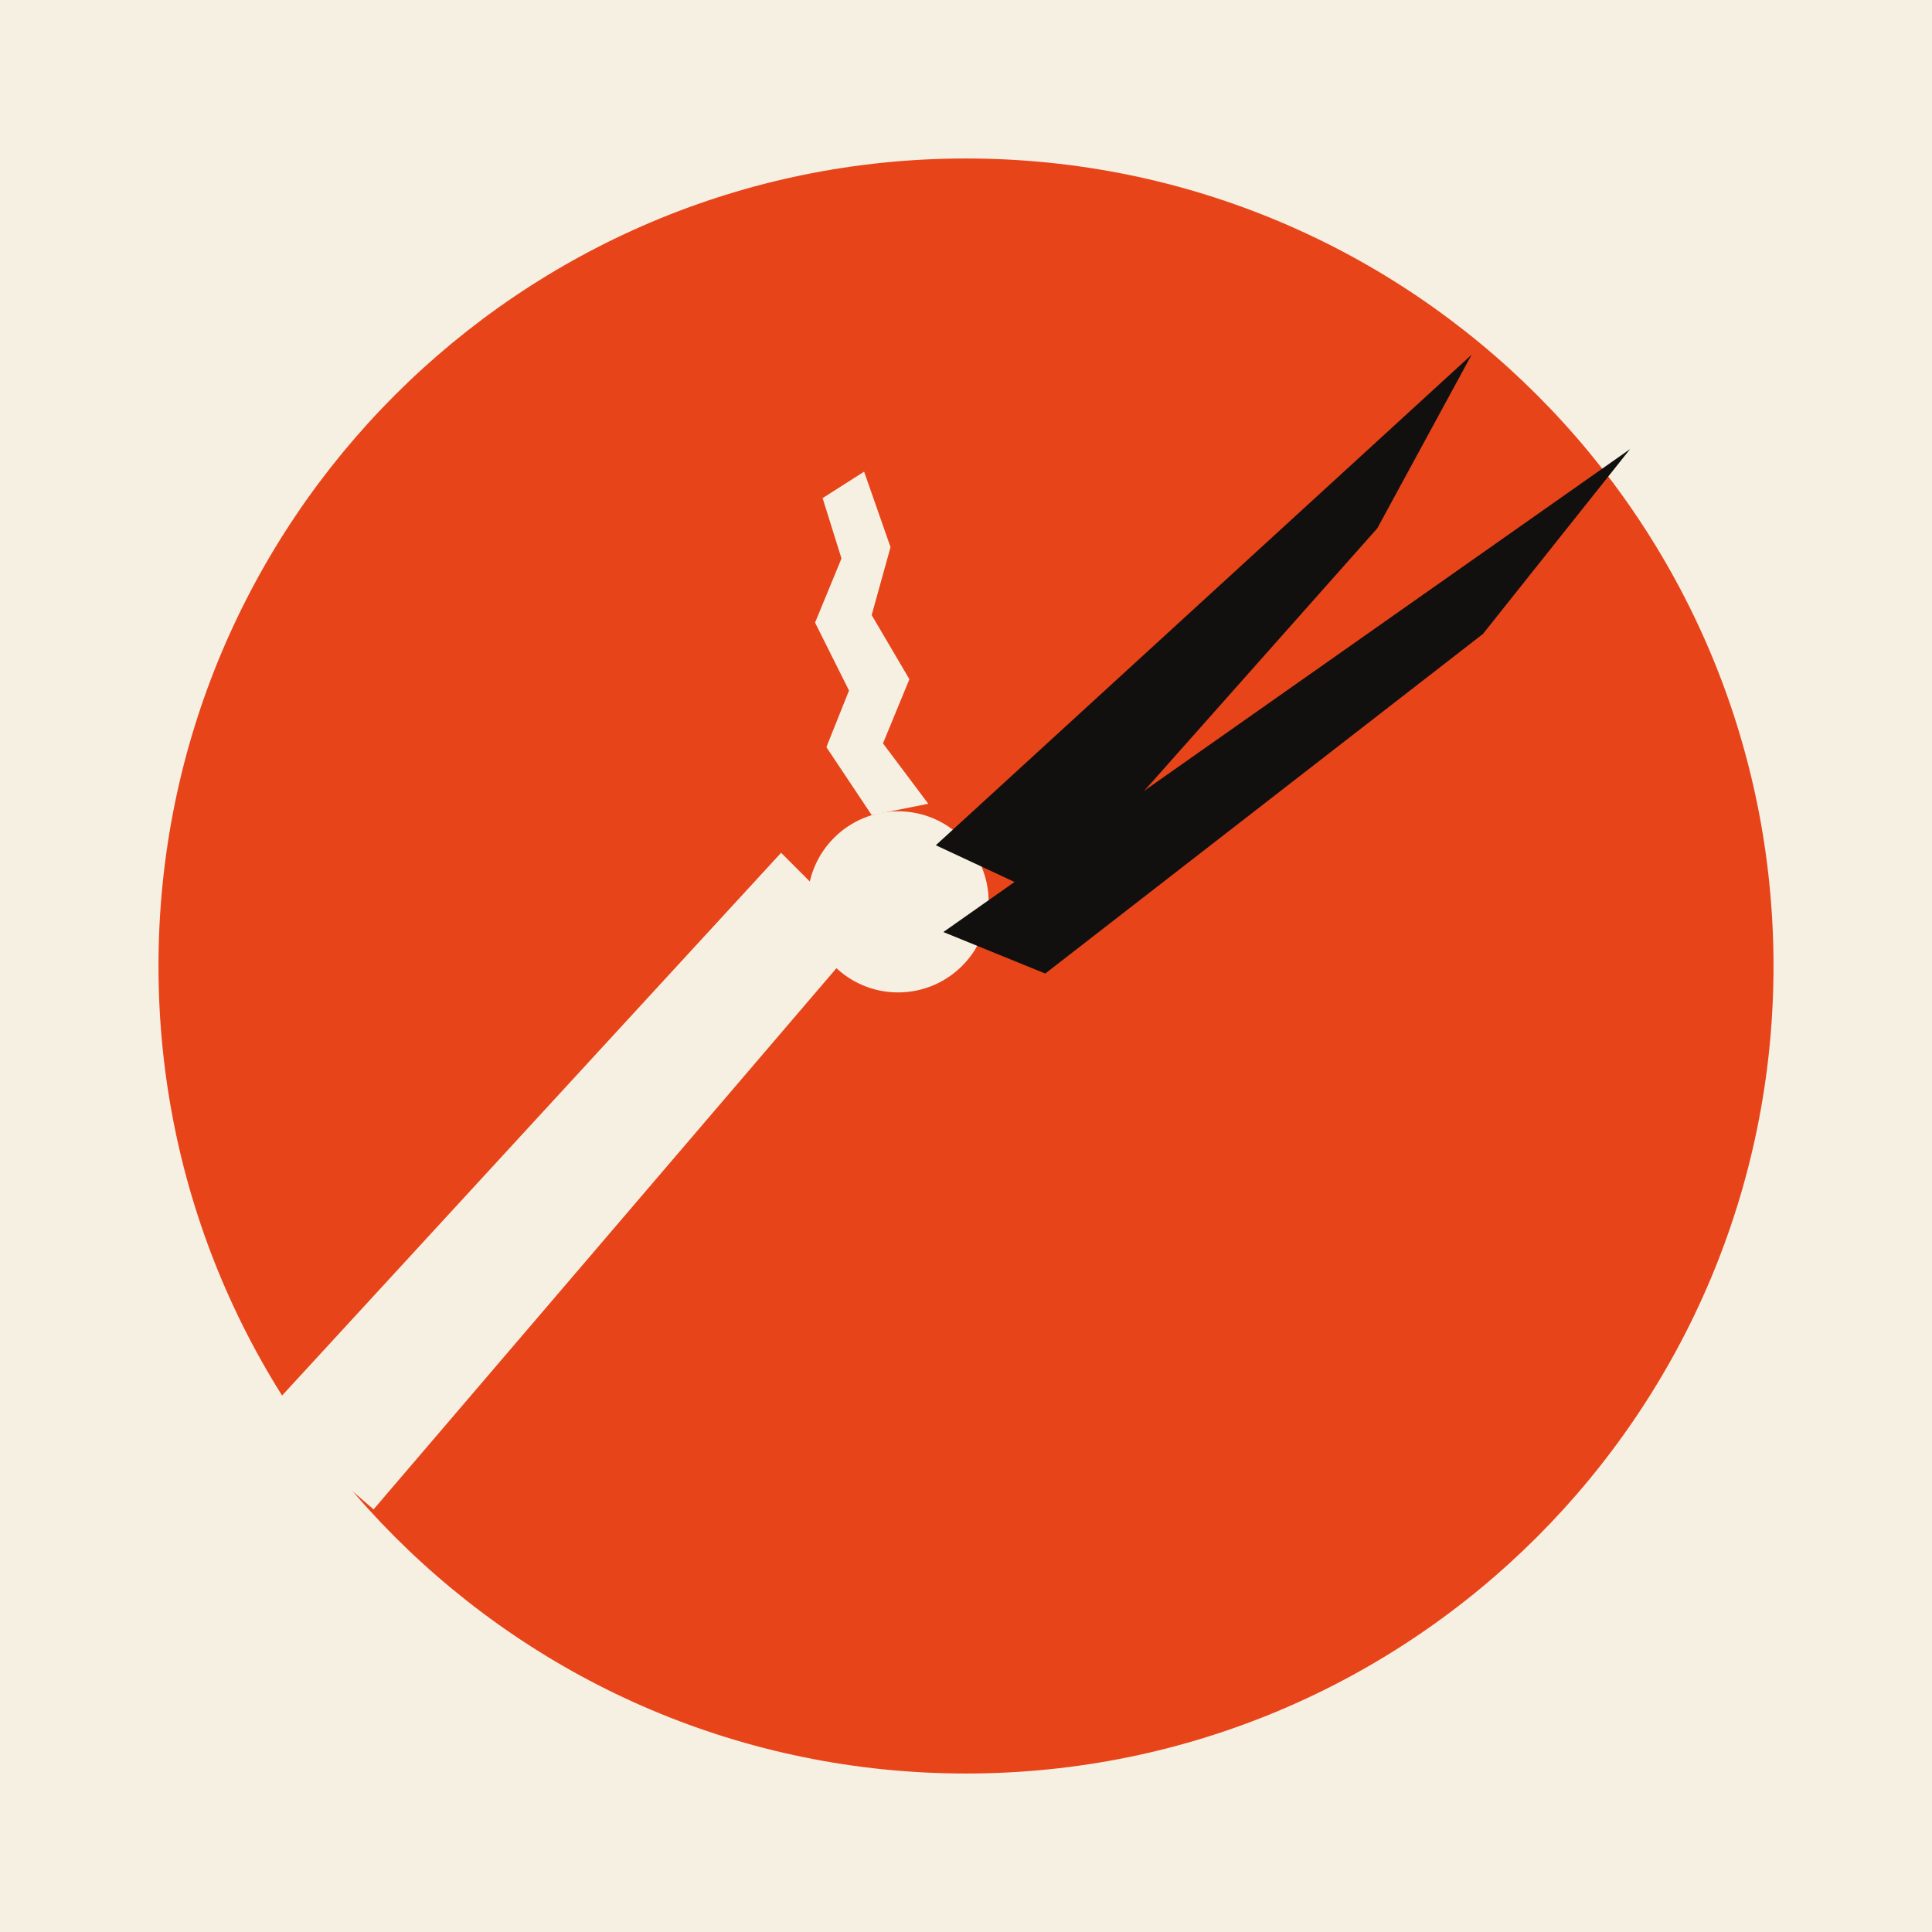
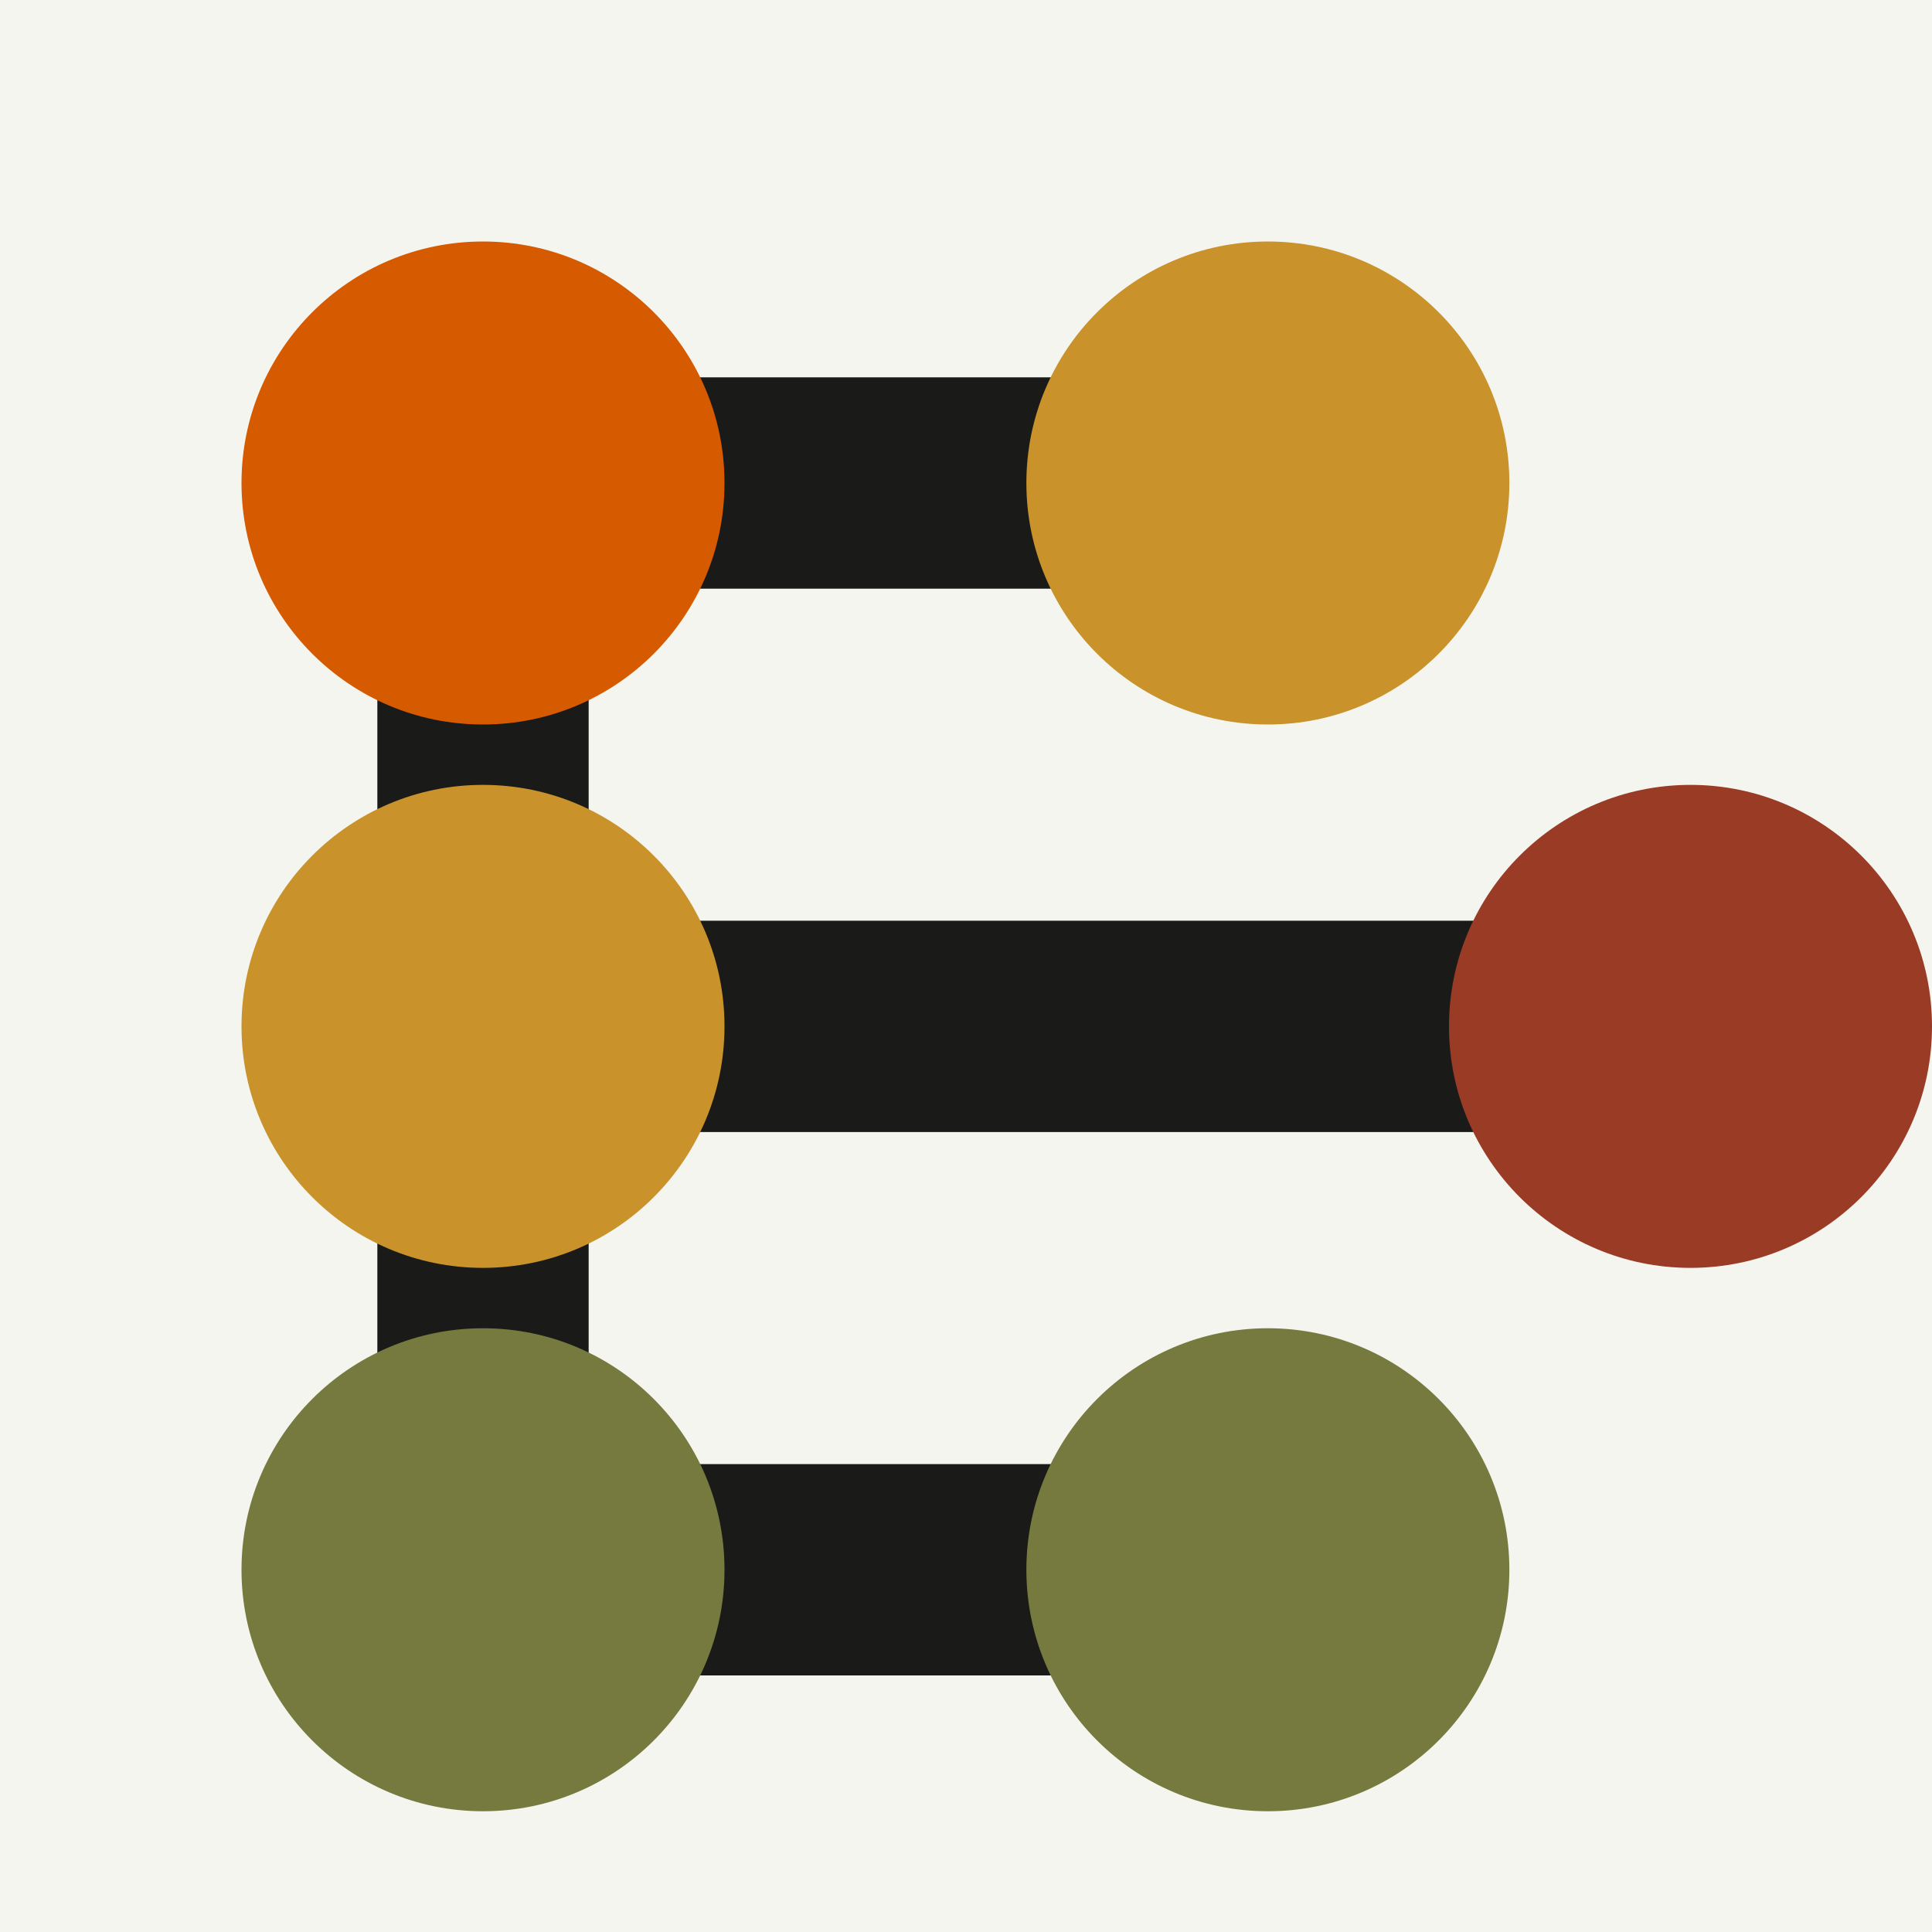
- <svg xmlns="http://www.w3.org/2000/svg" viewBox="0 0 512 512" role="img" aria-labelledby="title">
-   <rect width="512" height="512" fill="#F6F0E3" />
-   <circle cx="256" cy="256" r="214" fill="#E8441A" />
-   <path id="opening" d="M70 375 207 226 229 248 99 400Z" fill="#F6F0E3" />
-   <circle id="aperture" cx="238" cy="239" r="24" fill="#F6F0E3" />
-   <path id="beacon-slit" d="M231 216 219 198 225 183 216 165 223 148 218 132 229 125 236 145 231 163 241 180 234 197 246 213Z" fill="#F6F0E3" />
-   <path id="beam-left" class="beam" d="M248 224 390 94 365 140 278 238Z" fill="#11100E" />
-   <path id="beam-right" class="beam" d="M250 247 432 119 393 168 277 258Z" fill="#11100E" />
+ <svg xmlns="http://www.w3.org/2000/svg" viewBox="0 0 64 64" role="img" aria-labelledby="title">
+   <rect width="64" height="64" fill="#f5f5f0" />
+   <path d="M16 16 L16 52 M16 16 L42 16 M16 34 L42 34 M16 52 L42 52 M42 34 L56 34" stroke="#1a1a18" stroke-width="7" fill="none" stroke-linecap="round" />
+   <circle cx="16" cy="16" r="8" fill="#d65a00" />
+   <circle cx="16" cy="34" r="8" fill="#c9922a" />
+   <circle cx="16" cy="52" r="8" fill="#767a3f" />
+   <circle cx="42" cy="16" r="8" fill="#c9922a" />
+   <circle cx="56" cy="34" r="8" fill="#9a3b26" />
+   <circle cx="42" cy="52" r="8" fill="#767a3f" />
</svg>
